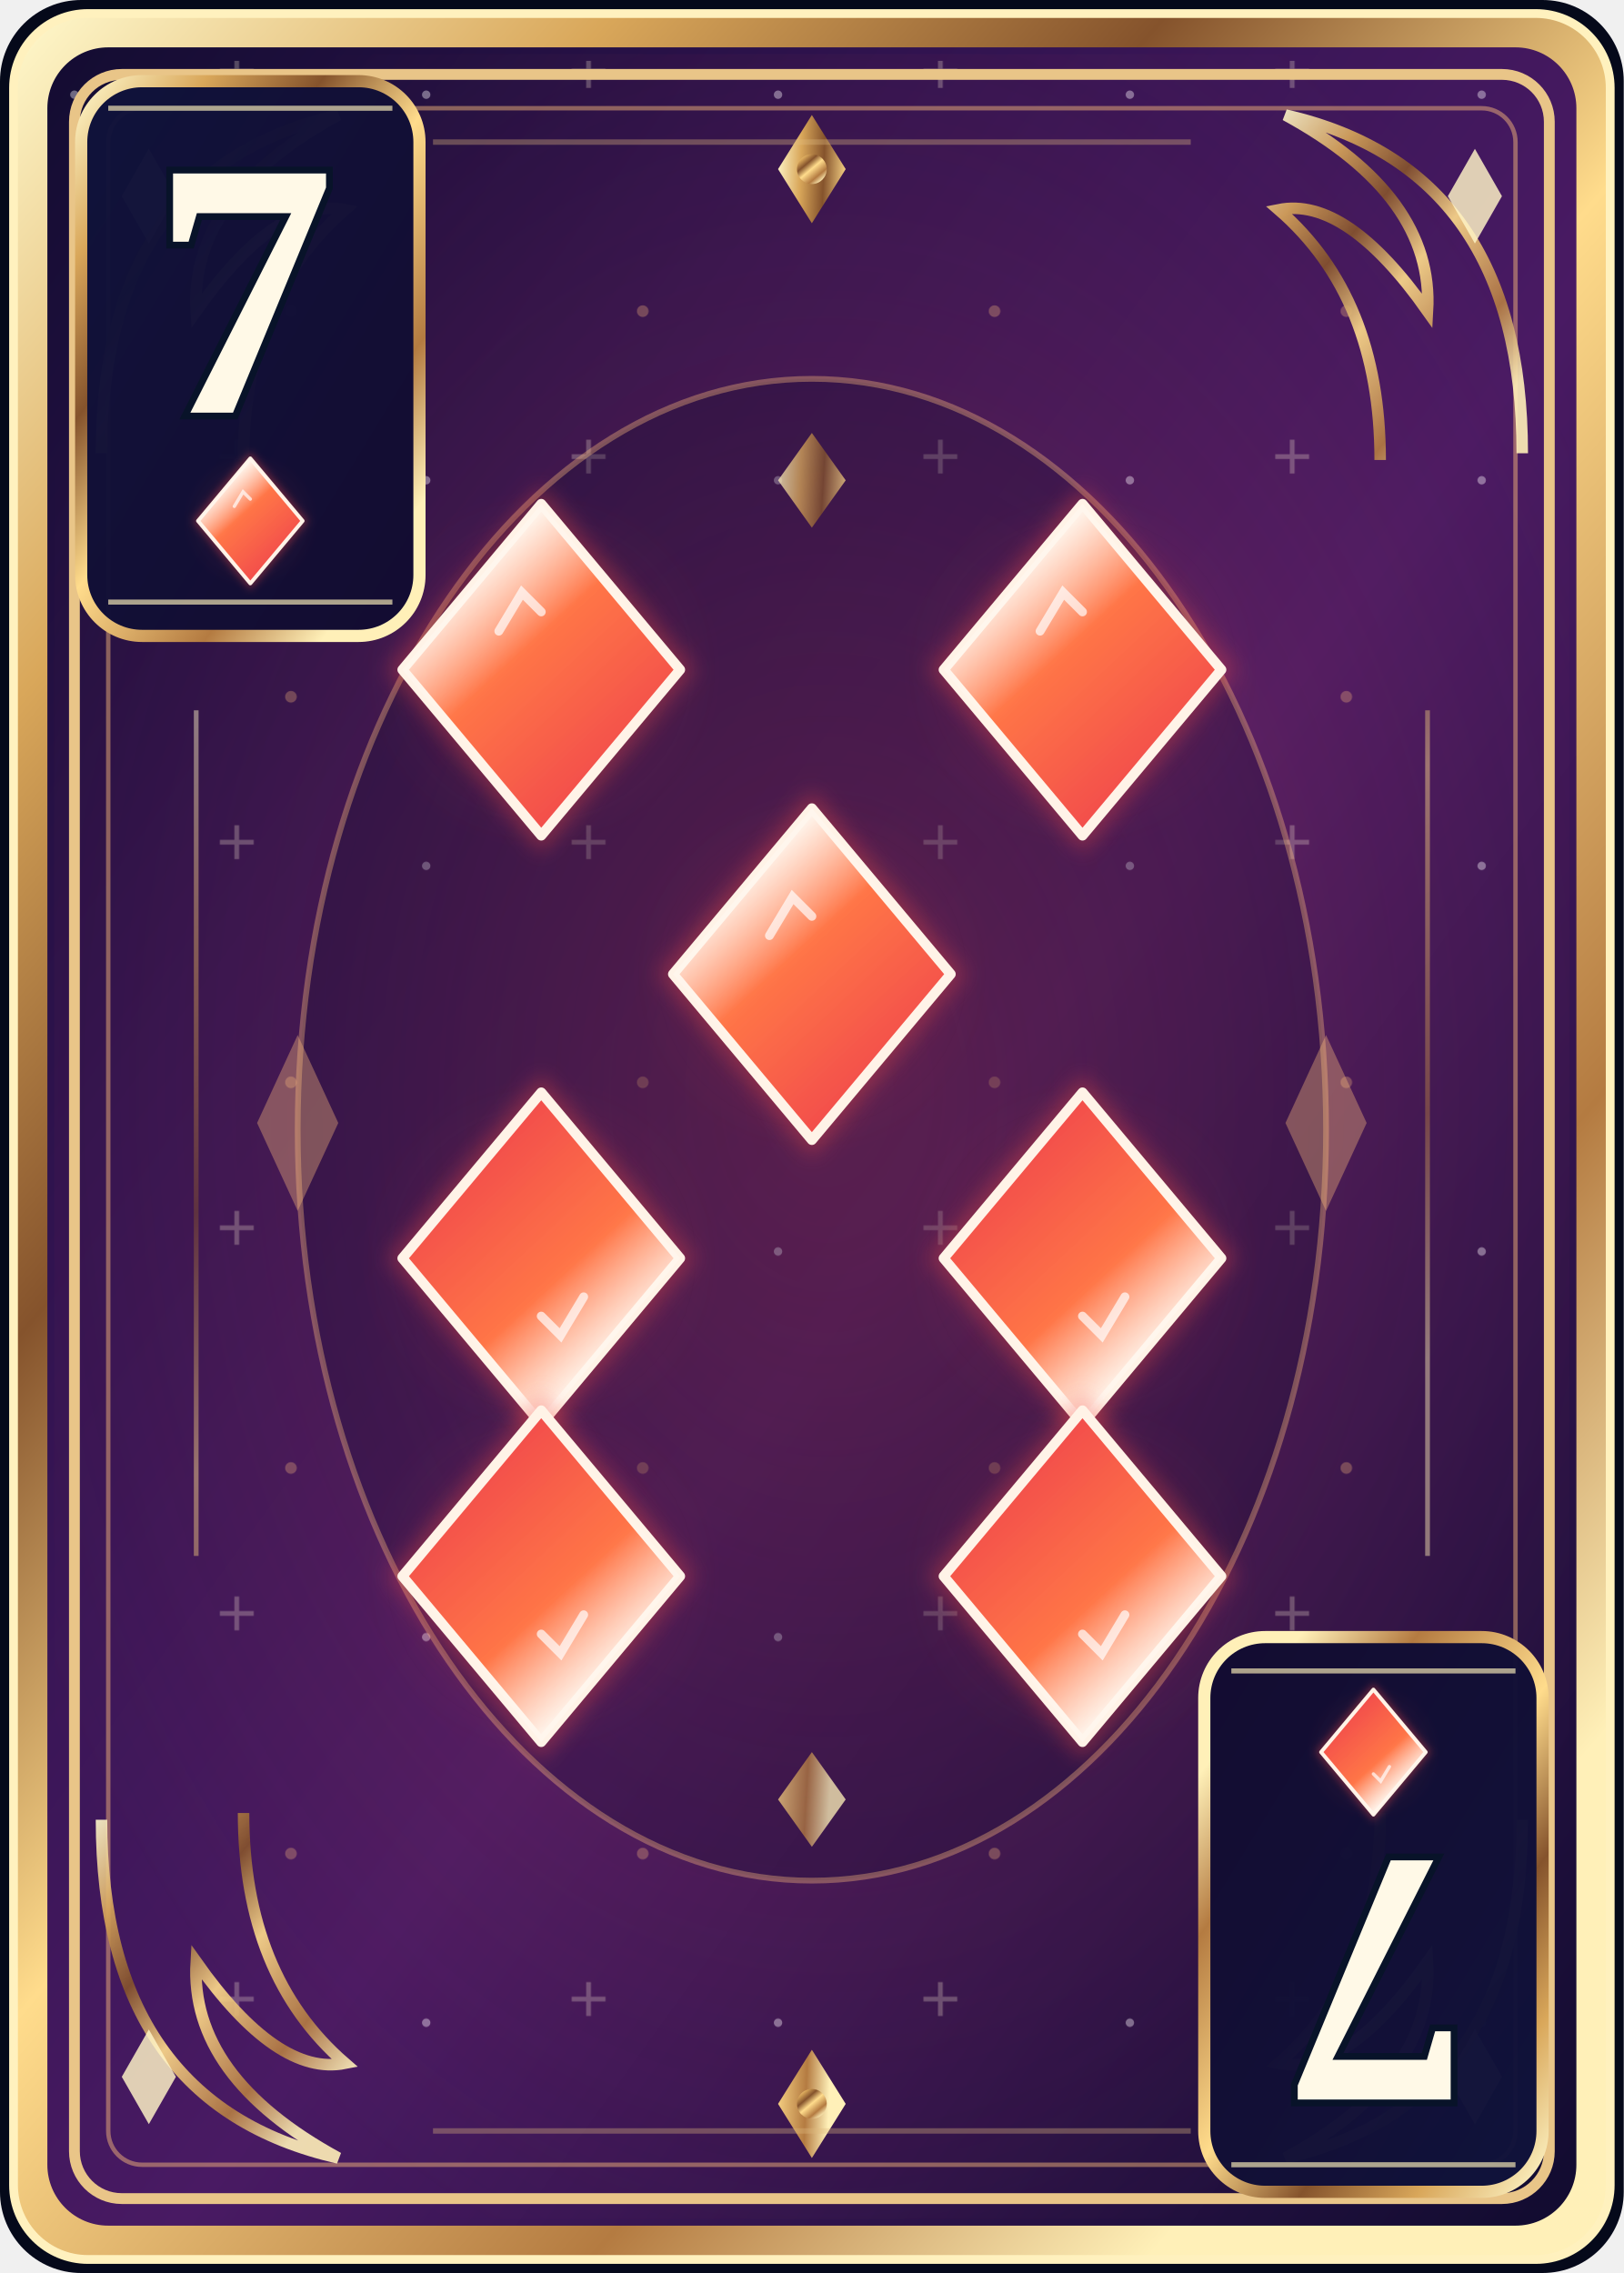
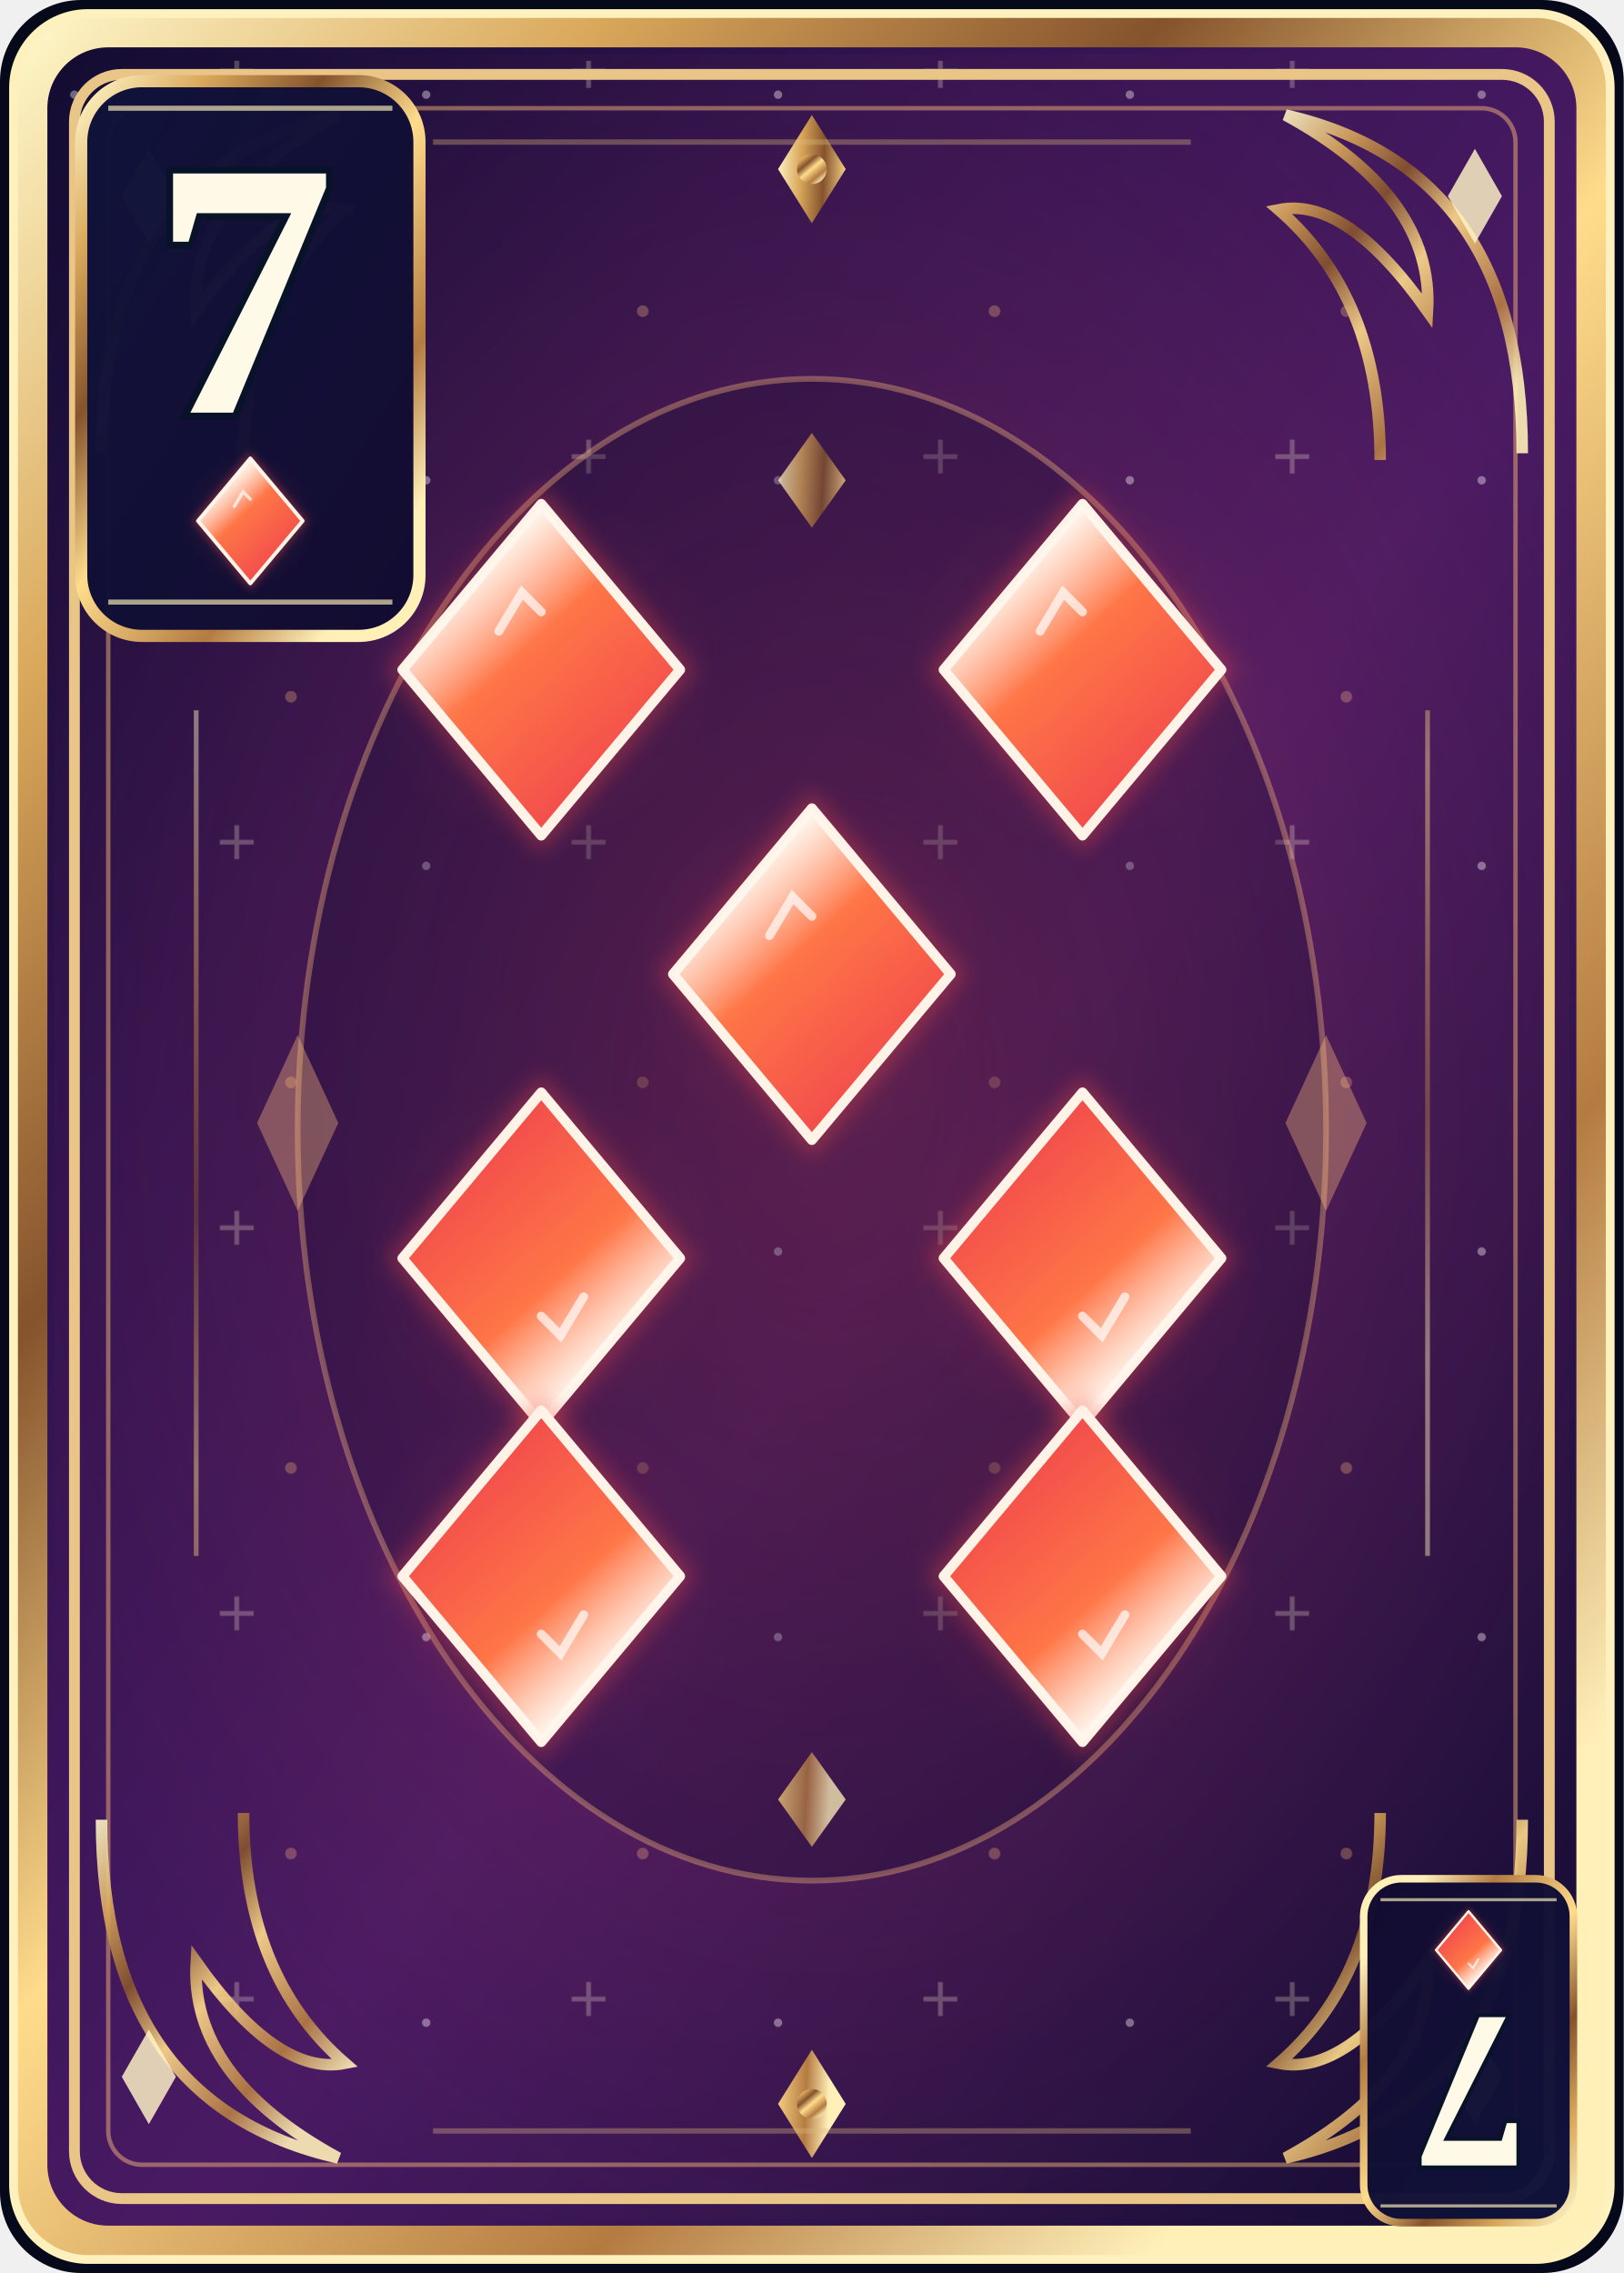
<svg xmlns="http://www.w3.org/2000/svg" viewBox="0 0 240 336" width="240" height="336" role="img" aria-label="7 of Diamonds — Mystic Royale V3" data-theme="mystic-royale-v3" data-rank="7" data-suit="D" data-card="D-7">
  <defs>
    <linearGradient id="velvet" x1="0%" y1="0%" x2="96%" y2="100%">
      <stop offset="0%" stop-color="#130c31" />
      <stop offset="28%" stop-color="#30134f" />
      <stop offset="56%" stop-color="#491a63" />
      <stop offset="100%" stop-color="#130c31" />
    </linearGradient>
    <radialGradient id="aura" cx="51%" cy="48%" r="59%">
      <stop offset="0%" stop-color="#f34b47" stop-opacity=".27" />
      <stop offset="60%" stop-color="#f34b47" stop-opacity=".08" />
      <stop offset="100%" stop-color="#f34b47" stop-opacity="0" />
    </radialGradient>
    <linearGradient id="gold" x1="0%" y1="0%" x2="84%" y2="100%">
      <stop offset="0%" stop-color="#fff8cb" />
      <stop offset="18%" stop-color="#d9a75a" />
      <stop offset="35%" stop-color="#85532c" />
      <stop offset="53%" stop-color="#ffdc8c" />
      <stop offset="77%" stop-color="#b47b41" />
      <stop offset="94%" stop-color="#fff0b8" />
    </linearGradient>
    <linearGradient id="gem" x1="17%" y1="3%" x2="91%" y2="100%">
      <stop offset="0%" stop-color="#fffdf8" />
      <stop offset="15%" stop-color="#fff3e7" />
      <stop offset="40%" stop-color="#ff6c3a" />
      <stop offset="78%" stop-color="#f34b47" />
      <stop offset="100%" stop-color="#30134f" />
    </linearGradient>
    <linearGradient id="gemshine" x1="20%" y1="3%" x2="91%" y2="92%">
      <stop offset="0%" stop-color="#ffffff" stop-opacity=".91" />
      <stop offset="43%" stop-color="#ffffff" stop-opacity=".16" />
      <stop offset="100%" stop-color="#ffffff" stop-opacity="0" />
    </linearGradient>
    <radialGradient id="halo">
      <stop offset="0%" stop-color="#f34b47" stop-opacity=".64" />
      <stop offset="54%" stop-color="#f34b47" stop-opacity=".14" />
      <stop offset="100%" stop-color="#f34b47" stop-opacity="0" />
    </radialGradient>
    <linearGradient id="portraitFade" x1="0%" y1="0%" x2="0%" y2="100%">
      <stop offset="0%" stop-color="#130c31" stop-opacity=".03" />
      <stop offset="69%" stop-color="#130c31" stop-opacity=".05" />
      <stop offset="100%" stop-color="#130c31" stop-opacity=".89" />
    </linearGradient>
    <linearGradient id="indexBg" x1="0%" y1="0%" x2="100%" y2="100%">
      <stop offset="0%" stop-color="#10133b" stop-opacity=".98" />
      <stop offset="100%" stop-color="#130c31" stop-opacity=".98" />
    </linearGradient>
    <filter id="soft" x="-50%" y="-50%" width="200%" height="200%">
      <feGaussianBlur stdDeviation="2.6" />
    </filter>
    <pattern id="stars" width="52" height="57" patternUnits="userSpaceOnUse">
      <circle cx="11" cy="14" r=".62" fill="#fff9ff" opacity=".39" />
      <circle cx="43" cy="46" r=".86" fill="#ffbf7d" opacity=".3" />
      <path d="M35 8v5m-2.5-2.5h5" stroke="#fff2d7" stroke-width=".7" opacity=".26" />
    </pattern>
    <path id="suit" d="M0 -43 L36 0 L0 43 L-36 0Z" />
    <clipPath id="portraitClip">
      <rect x="41" y="76" width="158" height="190" rx="10" />
    </clipPath>
  </defs>
  <rect width="240" height="336" rx="12" fill="#05091a" />
  <rect x="2" y="2" width="236" height="332" rx="11" fill="url(#gold)" stroke="#fff1be" stroke-width="1.3" />
  <rect x="7" y="7" width="226" height="322" rx="9" fill="url(#velvet)" />
  <rect x="8" y="8" width="224" height="320" rx="8" fill="url(#aura)" />
  <rect x="9" y="9" width="222" height="318" rx="8" fill="url(#stars)" />
  <rect x="11" y="11" width="218" height="314" rx="7" fill="none" stroke="#e9c588" stroke-width="1.6" />
  <rect x="16" y="16" width="208" height="304" rx="5" fill="none" stroke="#ffbf7d" stroke-opacity=".46" stroke-width=".65" />
  <path d="M29 105L29 230M211 105L211 230" stroke="url(#gold)" stroke-width=".7" opacity=".46" />
  <g stroke="url(#gold)" stroke-width="1.7" fill="none" opacity=".9">
    <path d="M15 67Q15 25 50 17Q28 29 29 46Q41 29 51 31Q36 44 36 68" />
    <path d="M225 67Q225 25 190 17Q212 29 211 46Q199 29 189 31Q204 44 204 68" />
    <path d="M15 269Q15 311 50 319Q28 307 29 290Q41 307 51 305Q36 292 36 268" />
    <path d="M225 269Q225 311 190 319Q212 307 211 290Q199 307 189 305Q204 292 204 268" />
  </g>
  <g fill="#fff4c7" opacity=".83">
    <path d="M22 22l4 7-4 7-4-7Z M218 22l4 7-4 7-4-7Z M22 314l4-7-4-7-4 7Z M218 314l4-7-4-7-4 7Z" />
  </g>
  <g fill="url(#gold)">
    <path d="M120 17l5 8-5 8-5-8Z M120 319l5-8-5-8-5 8Z" />
    <circle cx="120" cy="25" r="2.2" />
    <circle cx="120" cy="311" r="2.2" />
  </g>
  <path d="M64 21h112M64 315h112" stroke="#dfb97e" stroke-width=".8" opacity=".35" />
  <ellipse cx="120" cy="167" rx="76" ry="111" fill="#130c31" opacity=".27" />
  <ellipse cx="120" cy="167" rx="76" ry="111" fill="none" stroke="#ffbf7d" stroke-width=".85" opacity=".36" />
  <path d="M120 64l5 7-5 7-5-7ZM120 259l5 7-5 7-5-7Z" fill="url(#gold)" opacity=".76" />
  <path d="M44 153l6 13-6 13-6-13ZM196 153l6 13-6 13-6-13Z" fill="#ffbf7d" opacity=".36" />
  <g class="royal-pip" transform="translate(80 99) rotate(0) scale(0.57)">
    <circle r="47" fill="url(#halo)" opacity=".40" />
    <use href="#suit" fill="#f34b47" stroke="#f34b47" stroke-width="6" filter="url(#soft)" opacity=".35" />
    <use href="#suit" fill="url(#gem)" stroke="#fff3e7" stroke-width="2.6" stroke-linejoin="round" />
    <use href="#suit" fill="url(#gemshine)" opacity=".41" />
    <path d="M-11 -10L-5 -20L0 -15" fill="none" stroke="#ffffff" stroke-width="2.3" opacity=".68" stroke-linecap="round" />
  </g>
  <g class="royal-pip" transform="translate(160 99) rotate(0) scale(0.57)">
    <circle r="47" fill="url(#halo)" opacity=".40" />
    <use href="#suit" fill="#f34b47" stroke="#f34b47" stroke-width="6" filter="url(#soft)" opacity=".35" />
    <use href="#suit" fill="url(#gem)" stroke="#fff3e7" stroke-width="2.6" stroke-linejoin="round" />
    <use href="#suit" fill="url(#gemshine)" opacity=".41" />
    <path d="M-11 -10L-5 -20L0 -15" fill="none" stroke="#ffffff" stroke-width="2.3" opacity=".68" stroke-linecap="round" />
  </g>
  <g class="royal-pip" transform="translate(120 144) rotate(0) scale(0.57)">
    <circle r="47" fill="url(#halo)" opacity=".40" />
    <use href="#suit" fill="#f34b47" stroke="#f34b47" stroke-width="6" filter="url(#soft)" opacity=".35" />
    <use href="#suit" fill="url(#gem)" stroke="#fff3e7" stroke-width="2.6" stroke-linejoin="round" />
    <use href="#suit" fill="url(#gemshine)" opacity=".41" />
    <path d="M-11 -10L-5 -20L0 -15" fill="none" stroke="#ffffff" stroke-width="2.3" opacity=".68" stroke-linecap="round" />
  </g>
  <g class="royal-pip" transform="translate(80 186) rotate(180) scale(0.57)">
    <circle r="47" fill="url(#halo)" opacity=".40" />
    <use href="#suit" fill="#f34b47" stroke="#f34b47" stroke-width="6" filter="url(#soft)" opacity=".35" />
    <use href="#suit" fill="url(#gem)" stroke="#fff3e7" stroke-width="2.6" stroke-linejoin="round" />
    <use href="#suit" fill="url(#gemshine)" opacity=".41" />
    <path d="M-11 -10L-5 -20L0 -15" fill="none" stroke="#ffffff" stroke-width="2.3" opacity=".68" stroke-linecap="round" />
  </g>
  <g class="royal-pip" transform="translate(160 186) rotate(180) scale(0.57)">
    <circle r="47" fill="url(#halo)" opacity=".40" />
    <use href="#suit" fill="#f34b47" stroke="#f34b47" stroke-width="6" filter="url(#soft)" opacity=".35" />
    <use href="#suit" fill="url(#gem)" stroke="#fff3e7" stroke-width="2.6" stroke-linejoin="round" />
    <use href="#suit" fill="url(#gemshine)" opacity=".41" />
    <path d="M-11 -10L-5 -20L0 -15" fill="none" stroke="#ffffff" stroke-width="2.3" opacity=".68" stroke-linecap="round" />
  </g>
  <g class="royal-pip" transform="translate(80 233) rotate(180) scale(0.57)">
    <circle r="47" fill="url(#halo)" opacity=".40" />
    <use href="#suit" fill="#f34b47" stroke="#f34b47" stroke-width="6" filter="url(#soft)" opacity=".35" />
    <use href="#suit" fill="url(#gem)" stroke="#fff3e7" stroke-width="2.6" stroke-linejoin="round" />
    <use href="#suit" fill="url(#gemshine)" opacity=".41" />
    <path d="M-11 -10L-5 -20L0 -15" fill="none" stroke="#ffffff" stroke-width="2.3" opacity=".68" stroke-linecap="round" />
  </g>
  <g class="royal-pip" transform="translate(160 233) rotate(180) scale(0.57)">
    <circle r="47" fill="url(#halo)" opacity=".40" />
    <use href="#suit" fill="#f34b47" stroke="#f34b47" stroke-width="6" filter="url(#soft)" opacity=".35" />
    <use href="#suit" fill="url(#gem)" stroke="#fff3e7" stroke-width="2.6" stroke-linejoin="round" />
    <use href="#suit" fill="url(#gemshine)" opacity=".41" />
    <path d="M-11 -10L-5 -20L0 -15" fill="none" stroke="#ffffff" stroke-width="2.3" opacity=".68" stroke-linecap="round" />
  </g>
  <g class="corner-index">
    <rect x="12" y="12" width="50" height="82" rx="9" fill="url(#indexBg)" stroke="url(#gold)" stroke-width="1.8" />
    <path d="M16 16h42M16 89h42" stroke="#fff2bd" stroke-width=".75" opacity=".65" />
    <text x="36" y="61" text-anchor="middle" font-family="Georgia,Times New Roman,serif" font-weight="bold" font-size="54" fill="#fff9e7" stroke="#081329" stroke-width="2" paint-order="stroke">7</text>
    <g class="royal-pip" transform="translate(37 77) rotate(0) scale(0.215)">
      <circle r="47" fill="url(#halo)" opacity=".40" />
      <use href="#suit" fill="#f34b47" stroke="#f34b47" stroke-width="6" filter="url(#soft)" opacity=".35" />
      <use href="#suit" fill="url(#gem)" stroke="#fff3e7" stroke-width="2.6" stroke-linejoin="round" />
      <use href="#suit" fill="url(#gemshine)" opacity=".41" />
      <path d="M-11 -10L-5 -20L0 -15" fill="none" stroke="#ffffff" stroke-width="2.3" opacity=".68" stroke-linecap="round" />
    </g>
  </g>
-   <g class="corner-index" transform="translate(240 336) rotate(180)">
+   <g class="corner-index" transform="translate(240 336) rotate(180) scale(.62)">
    <rect x="12" y="12" width="50" height="82" rx="9" fill="url(#indexBg)" stroke="url(#gold)" stroke-width="1.8" />
    <path d="M16 16h42M16 89h42" stroke="#fff2bd" stroke-width=".75" opacity=".65" />
    <text x="36" y="61" text-anchor="middle" font-family="Georgia,Times New Roman,serif" font-weight="bold" font-size="54" fill="#fff9e7" stroke="#081329" stroke-width="2" paint-order="stroke">7</text>
    <g class="royal-pip" transform="translate(37 77) rotate(0) scale(0.215)">
      <circle r="47" fill="url(#halo)" opacity=".40" />
      <use href="#suit" fill="#f34b47" stroke="#f34b47" stroke-width="6" filter="url(#soft)" opacity=".35" />
      <use href="#suit" fill="url(#gem)" stroke="#fff3e7" stroke-width="2.6" stroke-linejoin="round" />
      <use href="#suit" fill="url(#gemshine)" opacity=".41" />
      <path d="M-11 -10L-5 -20L0 -15" fill="none" stroke="#ffffff" stroke-width="2.3" opacity=".68" stroke-linecap="round" />
    </g>
  </g>
</svg>
